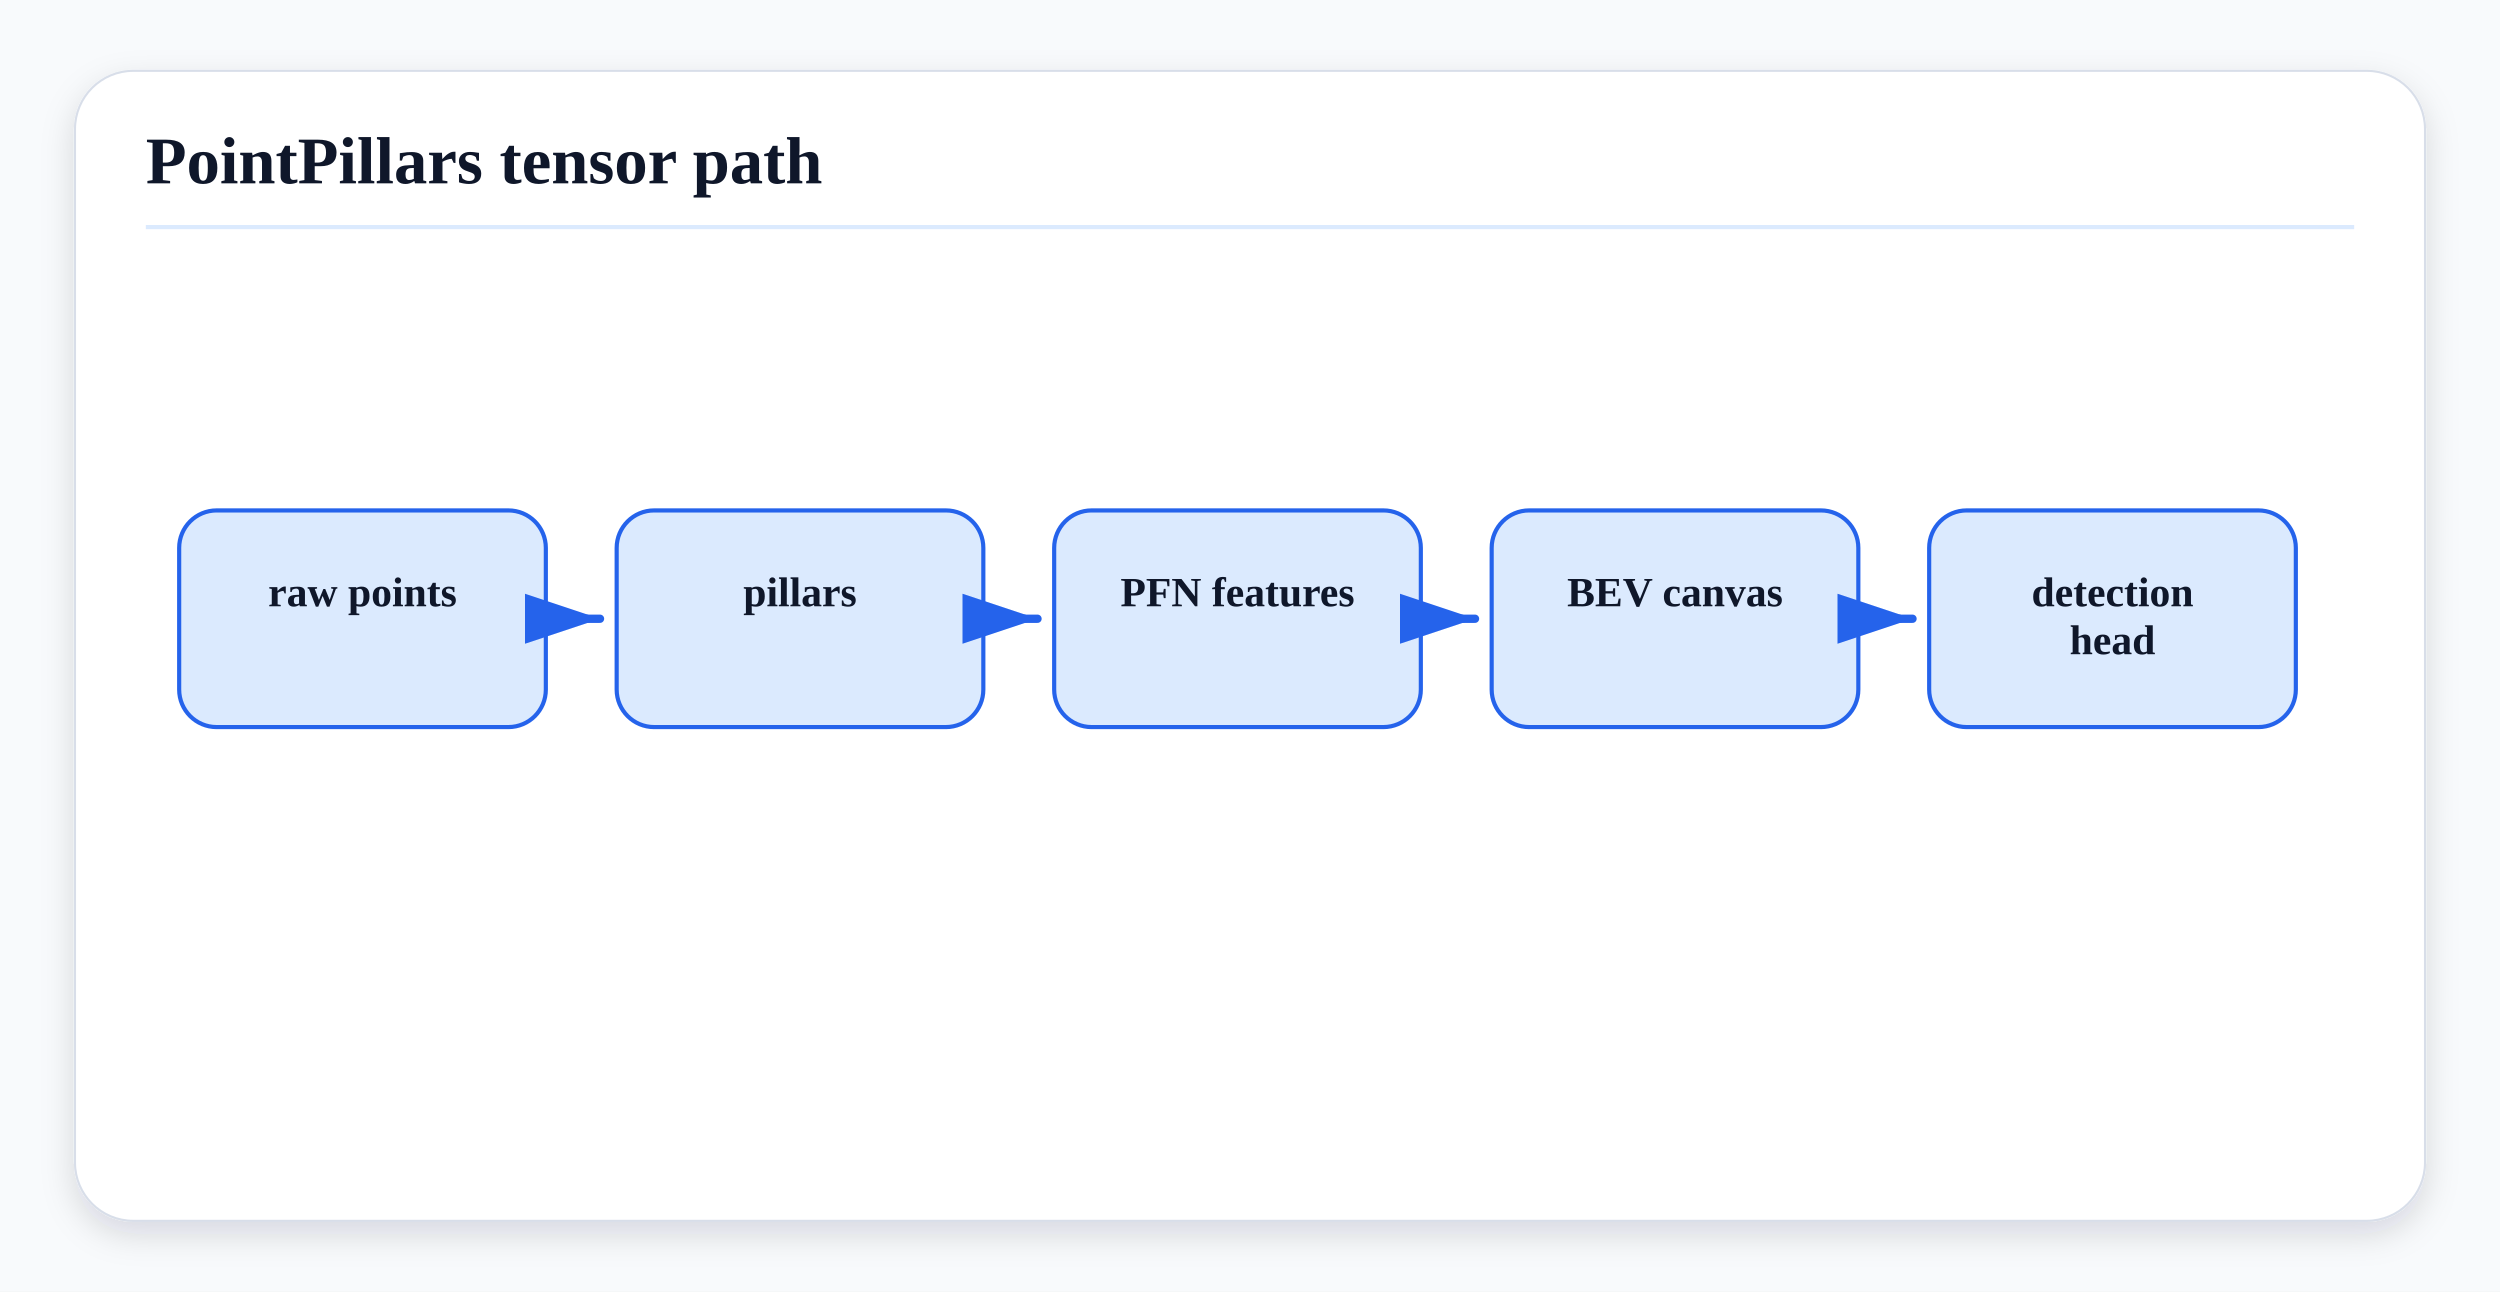
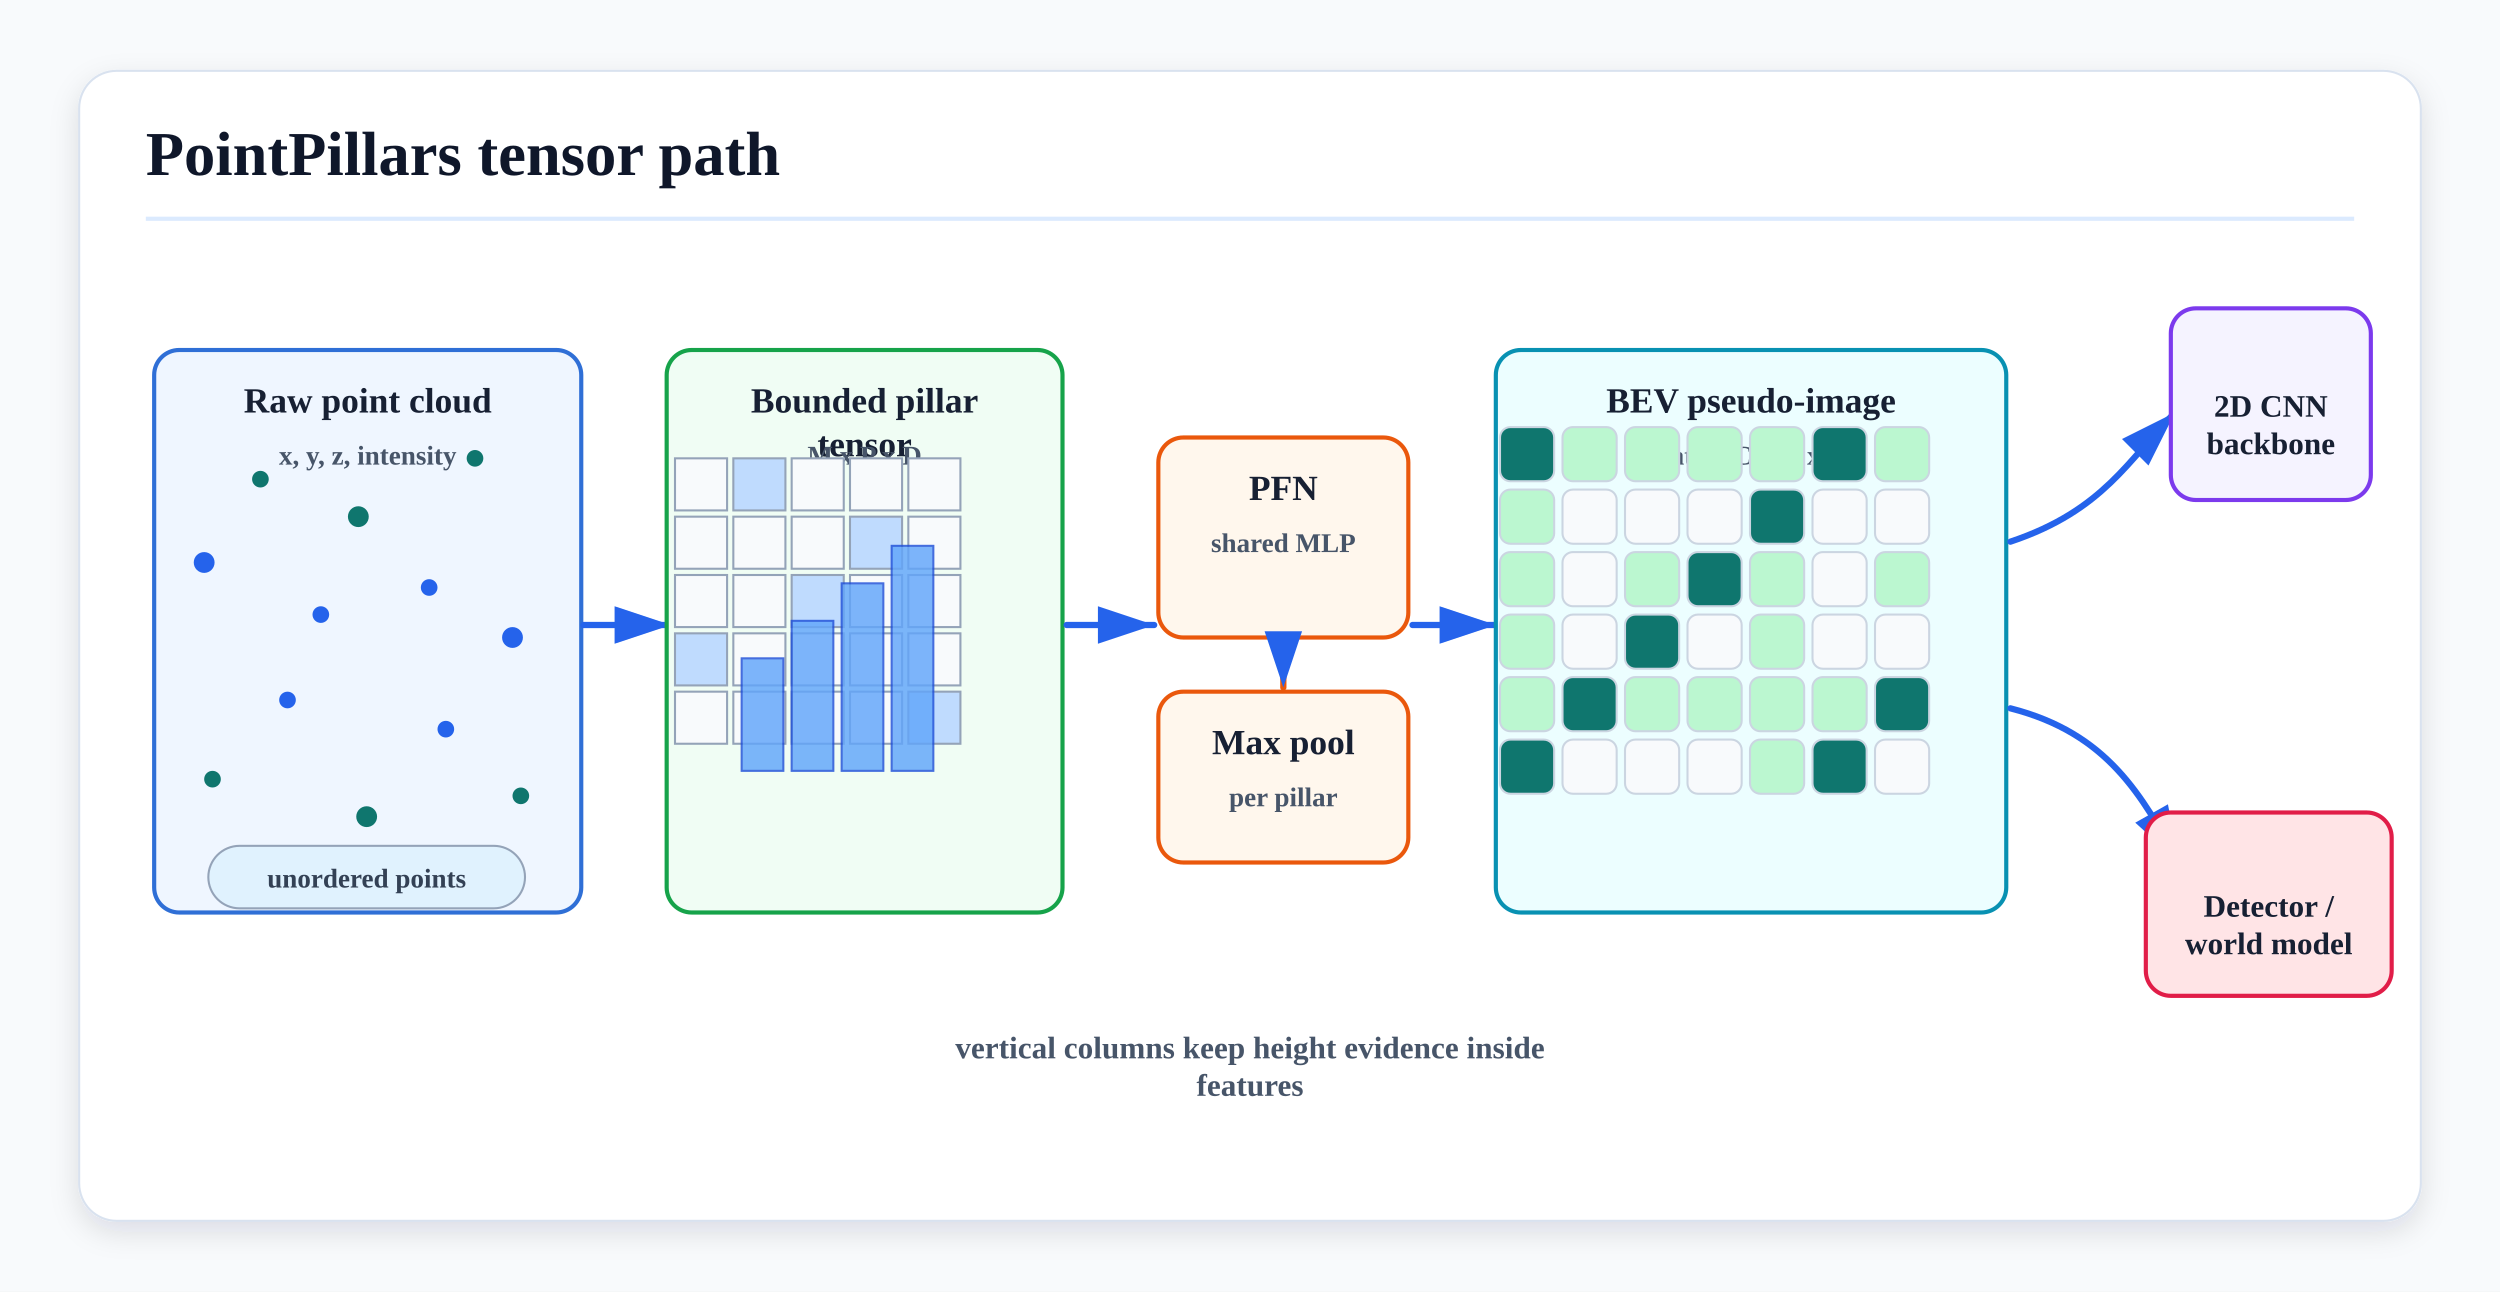
<svg xmlns="http://www.w3.org/2000/svg" width="1200" height="620" viewBox="0 0 1200 620" role="img" aria-labelledby="title desc">
  <defs>
    <marker id="arrow" markerWidth="12" markerHeight="12" refX="9" refY="3" orient="auto" markerUnits="strokeWidth">
      <path d="M0,0 L0,6 L9,3 z" fill="#2563eb" />
    </marker>
+     <pattern id="fineGrid" width="24" height="24" patternUnits="userSpaceOnUse">
+       <path d="M24 0H0V24" fill="none" stroke="#e2e8f0" stroke-width="1" />
+     </pattern>
    <filter id="shadow" x="-10%" y="-10%" width="120%" height="120%">
-       <feDropShadow dx="0" dy="6" stdDeviation="8" flood-color="#0f172a" flood-opacity="0.14" />
+       <feDropShadow dx="0" dy="5" stdDeviation="7" flood-color="#0f172a" flood-opacity="0.12" />
    </filter>
  </defs>
  <rect width="1200" height="620" fill="#f8fafc" />
-   <rect x="36" y="34" width="1128" height="552" rx="28" fill="#ffffff" stroke="#d8dee9" filter="url(#shadow)" />
-   <text x="70" y="88" font-size="32" font-weight="800" fill="#0f172a">PointPillars tensor path</text>
-   <rect x="70" y="108" width="1060" height="2" fill="#dbeafe" />
-   <rect x="86" y="245" width="176" height="104" rx="18" fill="#dbeafe" stroke="#2563eb" stroke-width="2" />
-   <text x="174" y="291" text-anchor="middle" font-size="20" font-weight="700" fill="#0f172a">raw points</text>
-   <line x1="269" y1="297" x2="288" y2="297" stroke="#2563eb" stroke-width="4" stroke-linecap="round" marker-end="url(#arrow)" />
-   <rect x="296" y="245" width="176" height="104" rx="18" fill="#dbeafe" stroke="#2563eb" stroke-width="2" />
-   <text x="384" y="291" text-anchor="middle" font-size="20" font-weight="700" fill="#0f172a">pillars</text>
-   <line x1="479" y1="297" x2="498" y2="297" stroke="#2563eb" stroke-width="4" stroke-linecap="round" marker-end="url(#arrow)" />
-   <rect x="506" y="245" width="176" height="104" rx="18" fill="#dbeafe" stroke="#2563eb" stroke-width="2" />
-   <text x="594" y="291" text-anchor="middle" font-size="20" font-weight="700" fill="#0f172a">PFN features</text>
-   <line x1="689" y1="297" x2="708" y2="297" stroke="#2563eb" stroke-width="4" stroke-linecap="round" marker-end="url(#arrow)" />
-   <rect x="716" y="245" width="176" height="104" rx="18" fill="#dbeafe" stroke="#2563eb" stroke-width="2" />
-   <text x="804" y="291" text-anchor="middle" font-size="20" font-weight="700" fill="#0f172a">BEV canvas</text>
-   <line x1="899" y1="297" x2="918" y2="297" stroke="#2563eb" stroke-width="4" stroke-linecap="round" marker-end="url(#arrow)" />
-   <rect x="926" y="245" width="176" height="104" rx="18" fill="#dbeafe" stroke="#2563eb" stroke-width="2" />
-   <text x="1014" y="291" text-anchor="middle" font-size="20" font-weight="700" fill="#0f172a">detection</text>
-   <text x="1014" y="314" text-anchor="middle" font-size="20" font-weight="700" fill="#0f172a">head</text>
+   <rect x="38" y="34" width="1124" height="552" rx="18" fill="#ffffff" stroke="#d9e2ef" filter="url(#shadow)" />
+   <text x="70" y="84" font-size="30" font-weight="800" fill="#0f172a">PointPillars tensor path</text>
+   <rect x="70" y="104" width="1060" height="2" fill="#dbeafe" />
+   <rect x="74" y="168" width="205" height="270" rx="12" fill="#eff6ff" stroke="#2f6fd6" stroke-width="2" />
+   <text x="176.5" y="198" text-anchor="middle" font-size="17" font-weight="700" fill="#172033">Raw point cloud</text>
+   <text x="176.5" y="223" text-anchor="middle" font-size="13" font-weight="600" fill="#475569">x, y, z, intensity</text>
+   <circle cx="98" cy="270" r="5" fill="#2563eb" />
+   <circle cx="125" cy="230" r="4" fill="#0f766e" />
+   <circle cx="154" cy="295" r="4" fill="#2563eb" />
+   <circle cx="172" cy="248" r="5" fill="#0f766e" />
+   <circle cx="206" cy="282" r="4" fill="#2563eb" />
+   <circle cx="228" cy="220" r="4" fill="#0f766e" />
+   <circle cx="246" cy="306" r="5" fill="#2563eb" />
+   <circle cx="102" cy="374" r="4" fill="#0f766e" />
+   <circle cx="138" cy="336" r="4" fill="#2563eb" />
+   <circle cx="176" cy="392" r="5" fill="#0f766e" />
+   <circle cx="214" cy="350" r="4" fill="#2563eb" />
+   <circle cx="250" cy="382" r="4" fill="#0f766e" />
+   <rect x="100" y="406" width="152" height="30" rx="15" fill="#e0f2fe" stroke="#94a3b8" />
+   <text x="176" y="426" text-anchor="middle" font-size="13" font-weight="700" fill="#334155">unordered points</text>
+   <line x1="280" y1="300" x2="322" y2="300" stroke="#2563eb" stroke-width="3" stroke-linecap="round" marker-end="url(#arrow)" />
+   <rect x="320" y="168" width="190" height="270" rx="12" fill="#f0fdf4" stroke="#16a34a" stroke-width="2" />
+   <text x="415" y="198" text-anchor="middle" font-size="17" font-weight="700" fill="#172033">Bounded pillar</text>
+   <text x="415" y="219" text-anchor="middle" font-size="17" font-weight="700" fill="#172033">tensor</text>
+   <text x="415" y="223" text-anchor="middle" font-size="13" font-weight="600" fill="#475569">M x P x D</text>
+   <rect x="324" y="220" width="25" height="25" fill="#f8fafc" stroke="#94a3b8" />
+   <rect x="352" y="220" width="25" height="25" fill="#bfdbfe" stroke="#94a3b8" />
+   <rect x="380" y="220" width="25" height="25" fill="#f8fafc" stroke="#94a3b8" />
+   <rect x="408" y="220" width="25" height="25" fill="#f8fafc" stroke="#94a3b8" />
+   <rect x="436" y="220" width="25" height="25" fill="#f8fafc" stroke="#94a3b8" />
+   <rect x="324" y="248" width="25" height="25" fill="#f8fafc" stroke="#94a3b8" />
+   <rect x="352" y="248" width="25" height="25" fill="#f8fafc" stroke="#94a3b8" />
+   <rect x="380" y="248" width="25" height="25" fill="#f8fafc" stroke="#94a3b8" />
+   <rect x="408" y="248" width="25" height="25" fill="#bfdbfe" stroke="#94a3b8" />
+   <rect x="436" y="248" width="25" height="25" fill="#f8fafc" stroke="#94a3b8" />
+   <rect x="324" y="276" width="25" height="25" fill="#f8fafc" stroke="#94a3b8" />
+   <rect x="352" y="276" width="25" height="25" fill="#f8fafc" stroke="#94a3b8" />
+   <rect x="380" y="276" width="25" height="25" fill="#bfdbfe" stroke="#94a3b8" />
+   <rect x="408" y="276" width="25" height="25" fill="#f8fafc" stroke="#94a3b8" />
+   <rect x="436" y="276" width="25" height="25" fill="#f8fafc" stroke="#94a3b8" />
+   <rect x="324" y="304" width="25" height="25" fill="#bfdbfe" stroke="#94a3b8" />
+   <rect x="352" y="304" width="25" height="25" fill="#f8fafc" stroke="#94a3b8" />
+   <rect x="380" y="304" width="25" height="25" fill="#f8fafc" stroke="#94a3b8" />
+   <rect x="408" y="304" width="25" height="25" fill="#f8fafc" stroke="#94a3b8" />
+   <rect x="436" y="304" width="25" height="25" fill="#f8fafc" stroke="#94a3b8" />
+   <rect x="324" y="332" width="25" height="25" fill="#f8fafc" stroke="#94a3b8" />
+   <rect x="352" y="332" width="25" height="25" fill="#f8fafc" stroke="#94a3b8" />
+   <rect x="380" y="332" width="25" height="25" fill="#f8fafc" stroke="#94a3b8" />
+   <rect x="408" y="332" width="25" height="25" fill="#f8fafc" stroke="#94a3b8" />
+   <rect x="436" y="332" width="25" height="25" fill="#bfdbfe" stroke="#94a3b8" />
+   <rect x="356" y="316" width="20" height="54" fill="#60a5fa" opacity="0.82" stroke="#1d4ed8" />
+   <rect x="380" y="298" width="20" height="72" fill="#60a5fa" opacity="0.82" stroke="#1d4ed8" />
+   <rect x="404" y="280" width="20" height="90" fill="#60a5fa" opacity="0.82" stroke="#1d4ed8" />
+   <rect x="428" y="262" width="20" height="108" fill="#60a5fa" opacity="0.82" stroke="#1d4ed8" />
+   <line x1="512" y1="300" x2="554" y2="300" stroke="#2563eb" stroke-width="3" stroke-linecap="round" marker-end="url(#arrow)" />
+   <rect x="556" y="210" width="120" height="96" rx="12" fill="#fff7ed" stroke="#ea580c" stroke-width="2" />
+   <text x="616" y="240" text-anchor="middle" font-size="17" font-weight="700" fill="#172033">PFN</text>
+   <text x="616" y="265" text-anchor="middle" font-size="13" font-weight="600" fill="#475569">shared MLP</text>
+   <rect x="556" y="332" width="120" height="82" rx="12" fill="#fff7ed" stroke="#ea580c" stroke-width="2" />
+   <text x="616" y="362" text-anchor="middle" font-size="17" font-weight="700" fill="#172033">Max pool</text>
+   <text x="616" y="387" text-anchor="middle" font-size="13" font-weight="600" fill="#475569">per pillar</text>
+   <line x1="616" y1="307" x2="616" y2="330" stroke="#ea580c" stroke-width="3" stroke-linecap="round" marker-end="url(#arrow)" />
+   <line x1="678" y1="300" x2="718" y2="300" stroke="#2563eb" stroke-width="3" stroke-linecap="round" marker-end="url(#arrow)" />
+   <rect x="718" y="168" width="245" height="270" rx="12" fill="#ecfeff" stroke="#0891b2" stroke-width="2" />
+   <text x="840.5" y="198" text-anchor="middle" font-size="17" font-weight="700" fill="#172033">BEV pseudo-image</text>
+   <text x="840.5" y="223" text-anchor="middle" font-size="13" font-weight="600" fill="#475569">scatter C x H x W</text>
+   <rect x="720" y="205" width="26" height="26" rx="5" fill="#0f766e" stroke="#cbd5e1" />
+   <rect x="750" y="205" width="26" height="26" rx="5" fill="#bbf7d0" stroke="#cbd5e1" />
+   <rect x="780" y="205" width="26" height="26" rx="5" fill="#bbf7d0" stroke="#cbd5e1" />
+   <rect x="810" y="205" width="26" height="26" rx="5" fill="#bbf7d0" stroke="#cbd5e1" />
+   <rect x="840" y="205" width="26" height="26" rx="5" fill="#bbf7d0" stroke="#cbd5e1" />
+   <rect x="870" y="205" width="26" height="26" rx="5" fill="#0f766e" stroke="#cbd5e1" />
+   <rect x="900" y="205" width="26" height="26" rx="5" fill="#bbf7d0" stroke="#cbd5e1" />
+   <rect x="720" y="235" width="26" height="26" rx="5" fill="#bbf7d0" stroke="#cbd5e1" />
+   <rect x="750" y="235" width="26" height="26" rx="5" fill="#f8fafc" stroke="#cbd5e1" />
+   <rect x="780" y="235" width="26" height="26" rx="5" fill="#f8fafc" stroke="#cbd5e1" />
+   <rect x="810" y="235" width="26" height="26" rx="5" fill="#f8fafc" stroke="#cbd5e1" />
+   <rect x="840" y="235" width="26" height="26" rx="5" fill="#0f766e" stroke="#cbd5e1" />
+   <rect x="870" y="235" width="26" height="26" rx="5" fill="#f8fafc" stroke="#cbd5e1" />
+   <rect x="900" y="235" width="26" height="26" rx="5" fill="#f8fafc" stroke="#cbd5e1" />
+   <rect x="720" y="265" width="26" height="26" rx="5" fill="#bbf7d0" stroke="#cbd5e1" />
+   <rect x="750" y="265" width="26" height="26" rx="5" fill="#f8fafc" stroke="#cbd5e1" />
+   <rect x="780" y="265" width="26" height="26" rx="5" fill="#bbf7d0" stroke="#cbd5e1" />
+   <rect x="810" y="265" width="26" height="26" rx="5" fill="#0f766e" stroke="#cbd5e1" />
+   <rect x="840" y="265" width="26" height="26" rx="5" fill="#bbf7d0" stroke="#cbd5e1" />
+   <rect x="870" y="265" width="26" height="26" rx="5" fill="#f8fafc" stroke="#cbd5e1" />
+   <rect x="900" y="265" width="26" height="26" rx="5" fill="#bbf7d0" stroke="#cbd5e1" />
+   <rect x="720" y="295" width="26" height="26" rx="5" fill="#bbf7d0" stroke="#cbd5e1" />
+   <rect x="750" y="295" width="26" height="26" rx="5" fill="#f8fafc" stroke="#cbd5e1" />
+   <rect x="780" y="295" width="26" height="26" rx="5" fill="#0f766e" stroke="#cbd5e1" />
+   <rect x="810" y="295" width="26" height="26" rx="5" fill="#f8fafc" stroke="#cbd5e1" />
+   <rect x="840" y="295" width="26" height="26" rx="5" fill="#bbf7d0" stroke="#cbd5e1" />
+   <rect x="870" y="295" width="26" height="26" rx="5" fill="#f8fafc" stroke="#cbd5e1" />
+   <rect x="900" y="295" width="26" height="26" rx="5" fill="#f8fafc" stroke="#cbd5e1" />
+   <rect x="720" y="325" width="26" height="26" rx="5" fill="#bbf7d0" stroke="#cbd5e1" />
+   <rect x="750" y="325" width="26" height="26" rx="5" fill="#0f766e" stroke="#cbd5e1" />
+   <rect x="780" y="325" width="26" height="26" rx="5" fill="#bbf7d0" stroke="#cbd5e1" />
+   <rect x="810" y="325" width="26" height="26" rx="5" fill="#bbf7d0" stroke="#cbd5e1" />
+   <rect x="840" y="325" width="26" height="26" rx="5" fill="#bbf7d0" stroke="#cbd5e1" />
+   <rect x="870" y="325" width="26" height="26" rx="5" fill="#bbf7d0" stroke="#cbd5e1" />
+   <rect x="900" y="325" width="26" height="26" rx="5" fill="#0f766e" stroke="#cbd5e1" />
+   <rect x="720" y="355" width="26" height="26" rx="5" fill="#0f766e" stroke="#cbd5e1" />
+   <rect x="750" y="355" width="26" height="26" rx="5" fill="#f8fafc" stroke="#cbd5e1" />
+   <rect x="780" y="355" width="26" height="26" rx="5" fill="#f8fafc" stroke="#cbd5e1" />
+   <rect x="810" y="355" width="26" height="26" rx="5" fill="#f8fafc" stroke="#cbd5e1" />
+   <rect x="840" y="355" width="26" height="26" rx="5" fill="#bbf7d0" stroke="#cbd5e1" />
+   <rect x="870" y="355" width="26" height="26" rx="5" fill="#0f766e" stroke="#cbd5e1" />
+   <rect x="900" y="355" width="26" height="26" rx="5" fill="#f8fafc" stroke="#cbd5e1" />
+   <path d="M965 260 C1010 245 1022 220 1044 198" fill="none" stroke="#2563eb" stroke-width="3" stroke-linecap="round" stroke-linejoin="round" marker-end="url(#arrow)" />
+   <path d="M965 340 C1012 352 1028 382 1046 414" fill="none" stroke="#2563eb" stroke-width="3" stroke-linecap="round" stroke-linejoin="round" marker-end="url(#arrow)" />
+   <rect x="1042" y="148" width="96" height="92" rx="12" fill="#f5f3ff" stroke="#7c3aed" stroke-width="2" />
+   <text x="1090" y="200" text-anchor="middle" font-size="15" font-weight="700" fill="#172033">2D CNN</text>
+   <text x="1090" y="218" text-anchor="middle" font-size="15" font-weight="700" fill="#172033">backbone</text>
+   <rect x="1030" y="390" width="118" height="88" rx="12" fill="#ffe4e6" stroke="#e11d48" stroke-width="2" />
+   <text x="1089" y="440" text-anchor="middle" font-size="15" font-weight="700" fill="#172033">Detector /</text>
+   <text x="1089" y="458" text-anchor="middle" font-size="15" font-weight="700" fill="#172033">world model</text>
+   <text x="600" y="508" text-anchor="middle" font-size="15" font-weight="600" fill="#475569">vertical columns keep height evidence inside</text>
+   <text x="600" y="526" text-anchor="middle" font-size="15" font-weight="600" fill="#475569">features</text>
</svg>
